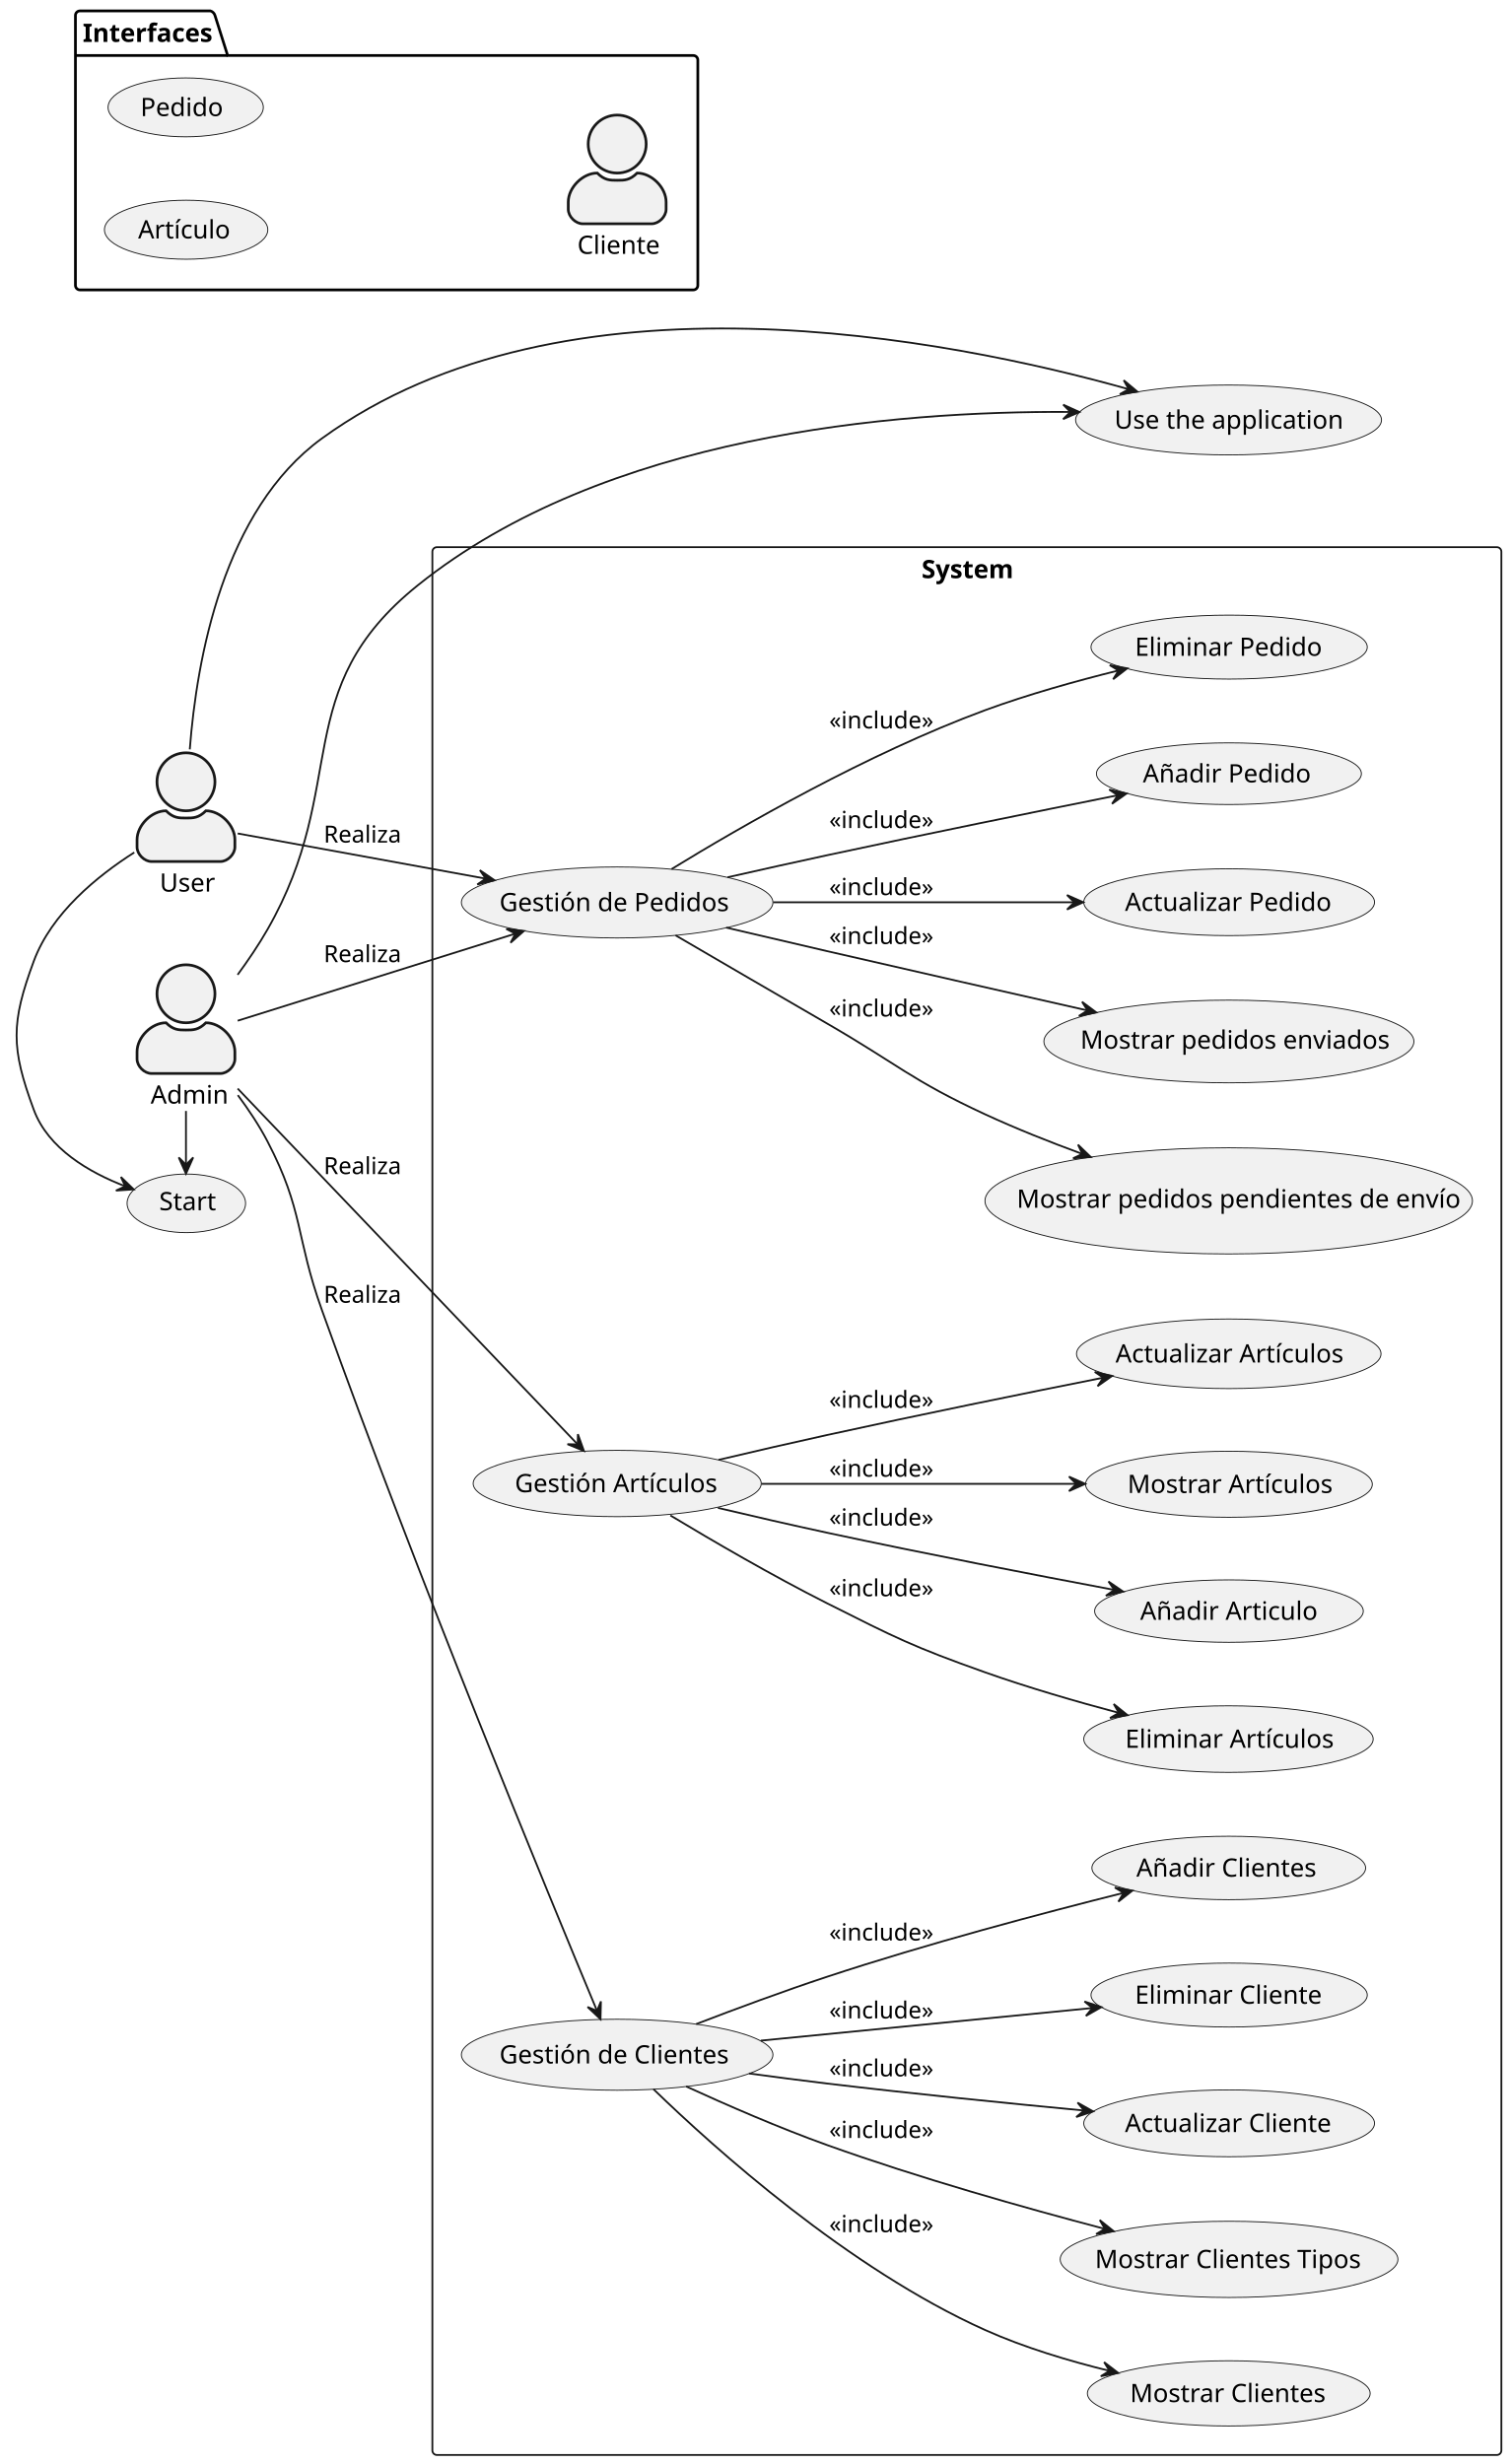
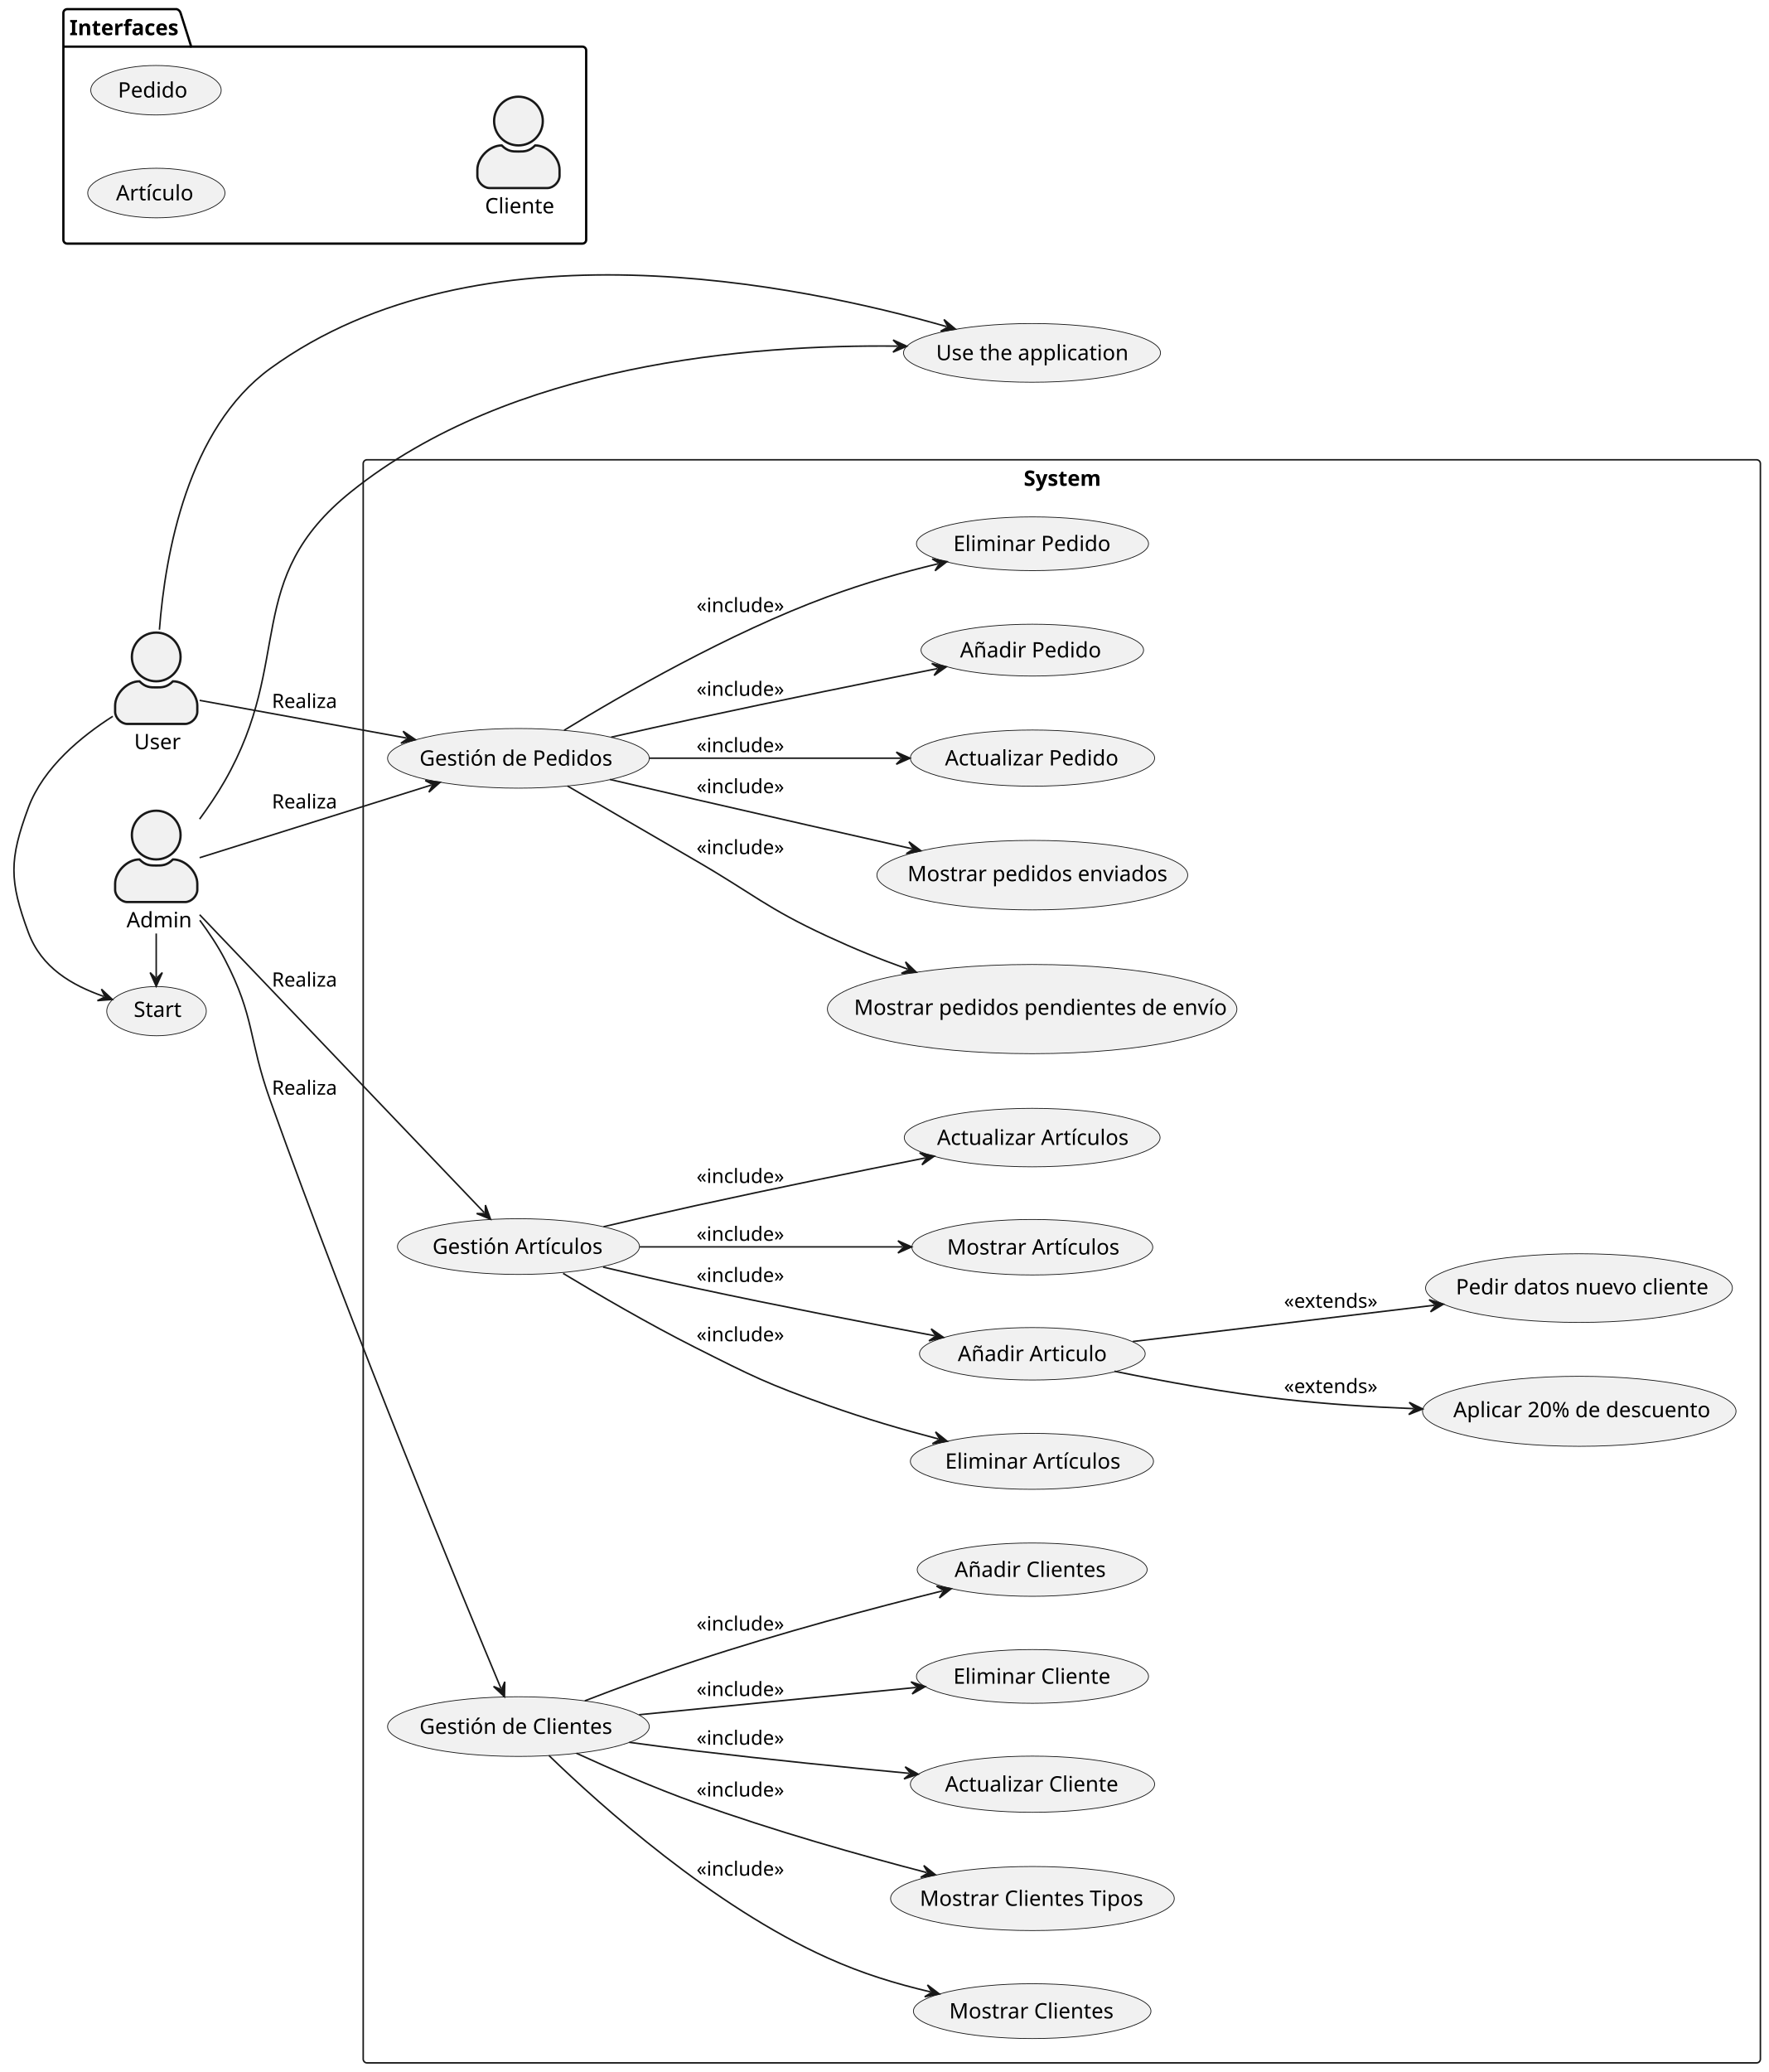
- <svg xmlns="http://www.w3.org/2000/svg" contentStyleType="text/css" height="1088.8px" preserveAspectRatio="none" style="width:667px;height:1088px;background:#FFFFFF;" version="1.1" viewBox="0 0 667 1088" width="667.2px" zoomAndPan="magnify">
+ <svg xmlns="http://www.w3.org/2000/svg" contentStyleType="text/css" height="1361px" preserveAspectRatio="none" style="width:1162px;height:1361px;background:#FFFFFF;" version="1.1" viewBox="0 0 1162 1361" width="1162px" zoomAndPan="magnify">
  <defs />
  <g>
    <g id="cluster_Interfaces">
-       <path d="M35.312,4.811 L92.912,4.811 A3,3 0 0 1 94.912,6.811 L100.512,24.508 L306.112,24.508 A2,2 0 0 1 308.112,26.508 L308.112,126.011 A2,2 0 0 1 306.112,128.011 L35.312,128.011 A2,2 0 0 1 33.312,126.011 L33.312,6.811 A2,2 0 0 1 35.312,4.811 " fill="none" style="stroke:#000000;stroke-width:1.2;" />
-       <line style="stroke:#000000;stroke-width:1.2;" x1="33.312" x2="100.512" y1="24.508" y2="24.508" />
-       <text fill="#000000" font-family="sans-serif" font-size="11.2" font-weight="bold" lengthAdjust="spacing" textLength="56.8" x="36.512" y="18.497">Interfaces</text>
+       <path d="M44.14,6.014 L116.14,6.014 A3.75,3.75 0 0 1 118.64,8.514 L125.64,30.635 L382.64,30.635 A2.5,2.5 0 0 1 385.14,33.135 L385.14,157.514 A2.5,2.5 0 0 1 382.64,160.014 L44.14,160.014 A2.5,2.5 0 0 1 41.64,157.514 L41.64,8.514 A2.5,2.5 0 0 1 44.14,6.014 " fill="none" style="stroke:#000000;stroke-width:1.5;" />
+       <line style="stroke:#000000;stroke-width:1.5;" x1="41.64" x2="125.64" y1="30.635" y2="30.635" />
+       <text fill="#000000" font-family="sans-serif" font-size="14" font-weight="bold" lengthAdjust="spacing" textLength="71" x="45.64" y="23.121">Interfaces</text>
    </g>
    <g id="cluster_System">
-       <rect fill="none" height="842.4" rx="2" ry="2" style="stroke:#181818;stroke-width:0.8;" width="472" x="190.912" y="241.611" />
-       <text fill="#000000" font-family="sans-serif" font-size="11.2" font-weight="bold" lengthAdjust="spacing" textLength="40" x="406.912" y="255.297">System</text>
+       <rect fill="none" height="1053" rx="2.5" ry="2.5" style="stroke:#181818;stroke-width:1.0;" width="918" x="238.64" y="302.014" />
+       <text fill="#000000" font-family="sans-serif" font-size="14" font-weight="bold" lengthAdjust="spacing" textLength="50" x="672.64" y="319.121">System</text>
    </g>
    <g id="elem_Articulo">
-       <ellipse cx="82.178" cy="101.436" fill="#F1F1F1" rx="36.066" ry="13.025" style="stroke:#181818;stroke-width:0.4;" />
-       <text fill="#000000" font-family="sans-serif" font-size="11.2" lengthAdjust="spacing" textLength="37.6" x="60.978" y="105.279">Artículo</text>
+       <ellipse cx="102.722" cy="126.795" fill="#F1F1F1" rx="45.082" ry="16.282" style="stroke:#181818;stroke-width:0.5;" />
+       <text fill="#000000" font-family="sans-serif" font-size="14" lengthAdjust="spacing" textLength="47" x="76.222" y="131.599">Artículo</text>
    </g>
    <g id="elem_Pedido">
-       <ellipse cx="81.989" cy="47.411" fill="#F1F1F1" rx="34.277" ry="13" style="stroke:#181818;stroke-width:0.4;" />
-       <text fill="#000000" font-family="sans-serif" font-size="11.2" lengthAdjust="spacing" textLength="35.2" x="61.989" y="51.254">Pedido</text>
+       <ellipse cx="102.486" cy="59.263" fill="#F1F1F1" rx="42.846" ry="16.25" style="stroke:#181818;stroke-width:0.5;" />
+       <text fill="#000000" font-family="sans-serif" font-size="14" lengthAdjust="spacing" textLength="44" x="77.486" y="64.067">Pedido</text>
    </g>
    <g id="elem_Cliente">
-       <ellipse cx="272.512" cy="63.611" fill="#F1F1F1" rx="12.8" ry="12.8" style="stroke:#181818;stroke-width:1.2;" />
-       <path d="M272.512,79.611 C275.712,79.611 278.112,79.611 281.312,76.411 C287.712,76.411 294.112,82.811 294.112,89.211 L294.112,92.411 C294.112,95.611 290.912,98.811 287.712,98.811 L257.312,98.811 C254.112,98.811 250.912,95.611 250.912,92.411 L250.912,89.211 C250.912,82.811 257.312,76.411 263.712,76.411 C266.912,79.611 269.312,79.611 272.512,79.611 " fill="#F1F1F1" style="stroke:#181818;stroke-width:1.2;" />
-       <text fill="#000000" font-family="sans-serif" font-size="11.2" lengthAdjust="spacing" textLength="35.2" x="254.912" y="112.097">Cliente</text>
+       <ellipse cx="340.64" cy="79.514" fill="#F1F1F1" rx="16" ry="16" style="stroke:#181818;stroke-width:1.5;" />
+       <path d="M340.64,99.514 C344.64,99.514 347.64,99.514 351.64,95.514 C359.64,95.514 367.64,103.514 367.64,111.514 L367.64,115.514 C367.64,119.514 363.64,123.514 359.64,123.514 L321.64,123.514 C317.64,123.514 313.64,119.514 313.64,115.514 L313.64,111.514 C313.64,103.514 321.64,95.514 329.64,95.514 C333.64,99.514 336.64,99.514 340.64,99.514 " fill="#F1F1F1" style="stroke:#181818;stroke-width:1.5;" />
+       <text fill="#000000" font-family="sans-serif" font-size="14" lengthAdjust="spacing" textLength="44" x="318.64" y="140.121">Cliente</text>
    </g>
    <g id="elem_GestionArticulos">
-       <ellipse cx="272.518" cy="655.052" fill="#F1F1F1" rx="63.606" ry="14.641" style="stroke:#181818;stroke-width:0.4;" />
-       <text fill="#000000" font-family="sans-serif" font-size="11.2" lengthAdjust="spacing" textLength="85.6" x="227.318" y="658.895">Gestión Artículos</text>
+       <ellipse cx="340.648" cy="818.815" fill="#F1F1F1" rx="79.508" ry="18.302" style="stroke:#181818;stroke-width:0.5;" />
+       <text fill="#000000" font-family="sans-serif" font-size="14" lengthAdjust="spacing" textLength="107" x="284.148" y="823.619">Gestión Artículos</text>
    </g>
    <g id="elem_AnadirArticulo">
-       <ellipse cx="542.631" cy="711.395" fill="#F1F1F1" rx="59.319" ry="13.784" style="stroke:#181818;stroke-width:0.4;" />
-       <text fill="#000000" font-family="sans-serif" font-size="11.2" lengthAdjust="spacing" textLength="73.6" x="503.431" y="715.238">Añadir Articulo</text>
+       <ellipse cx="678.289" cy="889.244" fill="#F1F1F1" rx="74.149" ry="17.23" style="stroke:#181818;stroke-width:0.5;" />
+       <text fill="#000000" font-family="sans-serif" font-size="14" lengthAdjust="spacing" textLength="92" x="629.289" y="894.047">Añadir Articulo</text>
    </g>
    <g id="elem_MostrarArticulos">
-       <ellipse cx="542.624" cy="655.393" fill="#F1F1F1" rx="63.312" ry="14.582" style="stroke:#181818;stroke-width:0.4;" />
-       <text fill="#000000" font-family="sans-serif" font-size="11.2" lengthAdjust="spacing" textLength="84.8" x="497.824" y="659.236">Mostrar Artículos</text>
+       <ellipse cx="678.279" cy="819.242" fill="#F1F1F1" rx="79.139" ry="18.228" style="stroke:#181818;stroke-width:0.5;" />
+       <text fill="#000000" font-family="sans-serif" font-size="14" lengthAdjust="spacing" textLength="106" x="622.279" y="824.045">Mostrar Artículos</text>
    </g>
    <g id="elem_ActualizarArticulos">
-       <ellipse cx="542.544" cy="597.777" fill="#F1F1F1" rx="67.232" ry="15.366" style="stroke:#181818;stroke-width:0.4;" />
-       <text fill="#000000" font-family="sans-serif" font-size="11.2" lengthAdjust="spacing" textLength="95.2" x="492.544" y="601.62">Actualizar Artículos</text>
+       <ellipse cx="678.18" cy="747.222" fill="#F1F1F1" rx="84.04" ry="19.208" style="stroke:#181818;stroke-width:0.5;" />
+       <text fill="#000000" font-family="sans-serif" font-size="14" lengthAdjust="spacing" textLength="119" x="615.68" y="752.025">Actualizar Artículos</text>
    </g>
    <g id="elem_EliminarArticulos">
-       <ellipse cx="542.414" cy="767.911" fill="#F1F1F1" rx="63.902" ry="14.7" style="stroke:#181818;stroke-width:0.4;" />
-       <text fill="#000000" font-family="sans-serif" font-size="11.2" lengthAdjust="spacing" textLength="86.4" x="496.814" y="771.754">Eliminar Artículos</text>
+       <ellipse cx="678.018" cy="959.889" fill="#F1F1F1" rx="79.878" ry="18.376" style="stroke:#181818;stroke-width:0.5;" />
+       <text fill="#000000" font-family="sans-serif" font-size="14" lengthAdjust="spacing" textLength="108" x="621.018" y="964.693">Eliminar Artículos</text>
+     </g>
+     <g id="elem_Aplicar 20% de descuento">
+       <ellipse cx="1037.639" cy="927.013" fill="#F1F1F1" rx="102.999" ry="23" style="stroke:#181818;stroke-width:0.5;" />
+       <text fill="#000000" font-family="sans-serif" font-size="14" lengthAdjust="spacing" textLength="165" x="954.884" y="930.907">Aplicar 20% de descuento</text>
+     </g>
+     <g id="elem_Pedir datos nuevo cliente">
+       <ellipse cx="1037.448" cy="846.075" fill="#F1F1F1" rx="100.808" ry="22.562" style="stroke:#181818;stroke-width:0.5;" />
+       <text fill="#000000" font-family="sans-serif" font-size="14" lengthAdjust="spacing" textLength="160" x="956.579" y="850.194">Pedir datos nuevo cliente</text>
    </g>
    <g id="elem_GestionClientes">
-       <ellipse cx="272.499" cy="907.288" fill="#F1F1F1" rx="68.787" ry="15.677" style="stroke:#181818;stroke-width:0.4;" />
-       <text fill="#000000" font-family="sans-serif" font-size="11.2" lengthAdjust="spacing" textLength="99.2" x="220.499" y="911.131">Gestión de Clientes</text>
+       <ellipse cx="340.623" cy="1134.11" fill="#F1F1F1" rx="85.983" ry="19.597" style="stroke:#181818;stroke-width:0.5;" />
+       <text fill="#000000" font-family="sans-serif" font-size="14" lengthAdjust="spacing" textLength="124" x="275.623" y="1138.914">Gestión de Clientes</text>
    </g>
    <g id="elem_AnadirClientes">
-       <ellipse cx="542.545" cy="824.817" fill="#F1F1F1" rx="60.433" ry="14.007" style="stroke:#181818;stroke-width:0.4;" />
-       <text fill="#000000" font-family="sans-serif" font-size="11.2" lengthAdjust="spacing" textLength="76.8" x="501.745" y="828.66">Añadir Clientes</text>
+       <ellipse cx="678.181" cy="1031.022" fill="#F1F1F1" rx="75.541" ry="17.508" style="stroke:#181818;stroke-width:0.5;" />
+       <text fill="#000000" font-family="sans-serif" font-size="14" lengthAdjust="spacing" textLength="96" x="627.181" y="1035.826">Añadir Clientes</text>
    </g>
    <g id="elem_MostrarClientes">
-       <ellipse cx="542.546" cy="1056.818" fill="#F1F1F1" rx="62.434" ry="14.407" style="stroke:#181818;stroke-width:0.4;" />
-       <text fill="#000000" font-family="sans-serif" font-size="11.2" lengthAdjust="spacing" textLength="82.4" x="498.946" y="1060.661">Mostrar Clientes</text>
+       <ellipse cx="678.183" cy="1321.022" fill="#F1F1F1" rx="78.043" ry="18.009" style="stroke:#181818;stroke-width:0.5;" />
+       <text fill="#000000" font-family="sans-serif" font-size="14" lengthAdjust="spacing" textLength="103" x="623.683" y="1325.826">Mostrar Clientes</text>
    </g>
    <g id="elem_MostrarClientesTipo">
-       <ellipse cx="542.677" cy="997.644" fill="#F1F1F1" rx="74.565" ry="16.833" style="stroke:#181818;stroke-width:0.4;" />
-       <text fill="#000000" font-family="sans-serif" font-size="11.2" lengthAdjust="spacing" textLength="113.6" x="483.477" y="1001.487">Mostrar Clientes Tipos</text>
+       <ellipse cx="678.346" cy="1247.055" fill="#F1F1F1" rx="93.207" ry="21.041" style="stroke:#181818;stroke-width:0.5;" />
+       <text fill="#000000" font-family="sans-serif" font-size="14" lengthAdjust="spacing" textLength="142" x="604.346" y="1251.859">Mostrar Clientes Tipos</text>
    </g>
    <g id="elem_ActualizarCliente">
-       <ellipse cx="542.712" cy="937.571" fill="#F1F1F1" rx="64.2" ry="14.76" style="stroke:#181818;stroke-width:0.4;" />
-       <text fill="#000000" font-family="sans-serif" font-size="11.2" lengthAdjust="spacing" textLength="87.2" x="496.712" y="941.414">Actualizar Cliente</text>
+       <ellipse cx="678.389" cy="1171.964" fill="#F1F1F1" rx="80.249" ry="18.45" style="stroke:#181818;stroke-width:0.5;" />
+       <text fill="#000000" font-family="sans-serif" font-size="14" lengthAdjust="spacing" textLength="109" x="620.889" y="1176.767">Actualizar Cliente</text>
    </g>
    <g id="elem_EliminarCliente">
-       <ellipse cx="542.71" cy="880.931" fill="#F1F1F1" rx="60.998" ry="14.12" style="stroke:#181818;stroke-width:0.4;" />
-       <text fill="#000000" font-family="sans-serif" font-size="11.2" lengthAdjust="spacing" textLength="78.4" x="501.11" y="884.774">Eliminar Cliente</text>
+       <ellipse cx="678.388" cy="1101.163" fill="#F1F1F1" rx="76.248" ry="17.649" style="stroke:#181818;stroke-width:0.5;" />
+       <text fill="#000000" font-family="sans-serif" font-size="14" lengthAdjust="spacing" textLength="98" x="626.388" y="1105.967">Eliminar Cliente</text>
    </g>
    <g id="elem_GestionPedidos">
-       <ellipse cx="272.499" cy="398.488" fill="#F1F1F1" rx="68.787" ry="15.677" style="stroke:#181818;stroke-width:0.4;" />
-       <text fill="#000000" font-family="sans-serif" font-size="11.2" lengthAdjust="spacing" textLength="99.2" x="220.499" y="402.331">Gestión de Pedidos</text>
+       <ellipse cx="340.623" cy="498.11" fill="#F1F1F1" rx="85.983" ry="19.597" style="stroke:#181818;stroke-width:0.5;" />
+       <text fill="#000000" font-family="sans-serif" font-size="14" lengthAdjust="spacing" textLength="124" x="275.623" y="502.914">Gestión de Pedidos</text>
    </g>
    <g id="elem_AnadirPedido">
-       <ellipse cx="542.612" cy="341.631" fill="#F1F1F1" rx="58.5" ry="13.62" style="stroke:#181818;stroke-width:0.4;" />
-       <text fill="#000000" font-family="sans-serif" font-size="11.2" lengthAdjust="spacing" textLength="71.2" x="504.612" y="345.474">Añadir Pedido</text>
+       <ellipse cx="678.265" cy="427.039" fill="#F1F1F1" rx="73.125" ry="17.025" style="stroke:#181818;stroke-width:0.5;" />
+       <text fill="#000000" font-family="sans-serif" font-size="14" lengthAdjust="spacing" textLength="89" x="630.765" y="431.842">Añadir Pedido</text>
    </g>
    <g id="elem_EliminarPedido">
-       <ellipse cx="542.71" cy="285.731" fill="#F1F1F1" rx="60.998" ry="14.12" style="stroke:#181818;stroke-width:0.4;" />
-       <text fill="#000000" font-family="sans-serif" font-size="11.2" lengthAdjust="spacing" textLength="78.4" x="501.11" y="289.574">Eliminar Pedido</text>
+       <ellipse cx="678.388" cy="357.163" fill="#F1F1F1" rx="76.248" ry="17.649" style="stroke:#181818;stroke-width:0.5;" />
+       <text fill="#000000" font-family="sans-serif" font-size="14" lengthAdjust="spacing" textLength="98" x="626.388" y="361.967">Eliminar Pedido</text>
    </g>
    <g id="elem_MostrarPedidosPend">
-       <ellipse cx="542.524" cy="530.253" fill="#F1F1F1" rx="107.612" ry="23.442" style="stroke:#181818;stroke-width:0.4;" />
-       <text fill="#000000" font-family="sans-serif" font-size="11.2" lengthAdjust="spacing" textLength="187.2" x="448.924" y="533.291">Mostrar pedidos pendientes de envío</text>
+       <ellipse cx="678.155" cy="662.817" fill="#F1F1F1" rx="134.515" ry="29.303" style="stroke:#181818;stroke-width:0.5;" />
+       <text fill="#000000" font-family="sans-serif" font-size="14" lengthAdjust="spacing" textLength="234" x="561.155" y="666.614">Mostrar pedidos pendientes de envío</text>
    </g>
    <g id="elem_MostrarPedidosEnviados">
-       <ellipse cx="542.607" cy="459.87" fill="#F1F1F1" rx="81.695" ry="18.259" style="stroke:#181818;stroke-width:0.4;" />
-       <text fill="#000000" font-family="sans-serif" font-size="11.2" lengthAdjust="spacing" textLength="130.4" x="477.009" y="463.057">Mostrar pedidos enviados</text>
+       <ellipse cx="678.259" cy="574.837" fill="#F1F1F1" rx="102.119" ry="22.824" style="stroke:#181818;stroke-width:0.5;" />
+       <text fill="#000000" font-family="sans-serif" font-size="14" lengthAdjust="spacing" textLength="163" x="596.261" y="578.821">Mostrar pedidos enviados</text>
    </g>
    <g id="elem_ActualizarPedido">
-       <ellipse cx="542.712" cy="398.371" fill="#F1F1F1" rx="64.2" ry="14.76" style="stroke:#181818;stroke-width:0.4;" />
-       <text fill="#000000" font-family="sans-serif" font-size="11.2" lengthAdjust="spacing" textLength="87.2" x="496.712" y="402.214">Actualizar Pedido</text>
+       <ellipse cx="678.389" cy="497.964" fill="#F1F1F1" rx="80.249" ry="18.45" style="stroke:#181818;stroke-width:0.5;" />
+       <text fill="#000000" font-family="sans-serif" font-size="14" lengthAdjust="spacing" textLength="109" x="620.889" y="502.767">Actualizar Pedido</text>
    </g>
    <g id="elem_Use">
-       <ellipse cx="542.453" cy="185.439" fill="#F1F1F1" rx="67.541" ry="15.428" style="stroke:#181818;stroke-width:0.4;" />
-       <text fill="#000000" font-family="sans-serif" font-size="11.2" lengthAdjust="spacing" textLength="96" x="492.053" y="189.282">Use the application</text>
+       <ellipse cx="678.066" cy="231.799" fill="#F1F1F1" rx="84.426" ry="19.285" style="stroke:#181818;stroke-width:0.5;" />
+       <text fill="#000000" font-family="sans-serif" font-size="14" lengthAdjust="spacing" textLength="120" x="615.066" y="236.603">Use the application</text>
    </g>
    <g id="elem_User">
-       <ellipse cx="82.112" cy="345.211" fill="#F1F1F1" rx="12.8" ry="12.8" style="stroke:#181818;stroke-width:1.2;" />
-       <path d="M82.112,361.211 C85.312,361.211 87.712,361.211 90.912,358.011 C97.312,358.011 103.712,364.411 103.712,370.811 L103.712,374.011 C103.712,377.211 100.512,380.411 97.312,380.411 L66.912,380.411 C63.712,380.411 60.512,377.211 60.512,374.011 L60.512,370.811 C60.512,364.411 66.912,358.011 73.312,358.011 C76.512,361.211 78.912,361.211 82.112,361.211 " fill="#F1F1F1" style="stroke:#181818;stroke-width:1.2;" />
-       <text fill="#000000" font-family="sans-serif" font-size="11.2" lengthAdjust="spacing" textLength="23.2" x="70.512" y="393.697">User</text>
+       <ellipse cx="102.64" cy="431.514" fill="#F1F1F1" rx="16" ry="16" style="stroke:#181818;stroke-width:1.5;" />
+       <path d="M102.64,451.514 C106.64,451.514 109.64,451.514 113.64,447.514 C121.64,447.514 129.64,455.514 129.64,463.514 L129.64,467.514 C129.64,471.514 125.64,475.514 121.64,475.514 L83.64,475.514 C79.64,475.514 75.64,471.514 75.64,467.514 L75.64,463.514 C75.64,455.514 83.64,447.514 91.64,447.514 C95.64,451.514 98.64,451.514 102.64,451.514 " fill="#F1F1F1" style="stroke:#181818;stroke-width:1.5;" />
+       <text fill="#000000" font-family="sans-serif" font-size="14" lengthAdjust="spacing" textLength="29" x="88.14" y="492.121">User</text>
    </g>
    <g id="elem_Start">
-       <ellipse cx="82.271" cy="531.345" fill="#F1F1F1" rx="26.159" ry="12.934" style="stroke:#181818;stroke-width:0.4;" />
-       <text fill="#000000" font-family="sans-serif" font-size="11.2" lengthAdjust="spacing" textLength="24" x="70.271" y="534.382">Start</text>
+       <ellipse cx="102.838" cy="664.181" fill="#F1F1F1" rx="32.699" ry="16.167" style="stroke:#181818;stroke-width:0.5;" />
+       <text fill="#000000" font-family="sans-serif" font-size="14" lengthAdjust="spacing" textLength="30" x="87.838" y="667.978">Start</text>
    </g>
    <g id="elem_Admin">
-       <ellipse cx="82.112" cy="438.811" fill="#F1F1F1" rx="12.8" ry="12.8" style="stroke:#181818;stroke-width:1.2;" />
-       <path d="M82.112,454.811 C85.312,454.811 87.712,454.811 90.912,451.611 C97.312,451.611 103.712,458.011 103.712,464.411 L103.712,467.611 C103.712,470.811 100.512,474.011 97.312,474.011 L66.912,474.011 C63.712,474.011 60.512,470.811 60.512,467.611 L60.512,464.411 C60.512,458.011 66.912,451.611 73.312,451.611 C76.512,454.811 78.912,454.811 82.112,454.811 " fill="#F1F1F1" style="stroke:#181818;stroke-width:1.2;" />
-       <text fill="#000000" font-family="sans-serif" font-size="11.2" lengthAdjust="spacing" textLength="31.2" x="66.512" y="487.297">Admin</text>
+       <ellipse cx="102.64" cy="548.514" fill="#F1F1F1" rx="16" ry="16" style="stroke:#181818;stroke-width:1.5;" />
+       <path d="M102.64,568.514 C106.64,568.514 109.64,568.514 113.64,564.514 C121.64,564.514 129.64,572.514 129.64,580.514 L129.64,584.514 C129.64,588.514 125.64,592.514 121.64,592.514 L83.64,592.514 C79.64,592.514 75.64,588.514 75.64,584.514 L75.64,580.514 C75.64,572.514 83.64,564.514 91.64,564.514 C95.64,568.514 98.64,568.514 102.64,568.514 " fill="#F1F1F1" style="stroke:#181818;stroke-width:1.5;" />
+       <text fill="#000000" font-family="sans-serif" font-size="14" lengthAdjust="spacing" textLength="39" x="83.14" y="609.121">Admin</text>
    </g>
    <g id="link_User_Start">
-       <path d="M59.28,376.411 C43.032,386.763 22.752,403.227 14.912,424.411 C4.8,451.755 4.8,462.667 14.912,490.011 C21.288,507.243 39.456,517.731 55.296,523.811 " fill="none" id="User-to-Start" style="stroke:#181818;stroke-width:0.8;" />
-       <polygon fill="#181818" points="59.048,525.187,53.386,519.708,55.291,523.813,51.187,525.718,59.048,525.187" style="stroke:#181818;stroke-width:0.8;" />
+       <path d="M74.1,470.514 C53.79,483.454 28.44,504.034 18.64,530.514 C6,564.694 6,578.334 18.64,612.514 C27.25,635.774 47.387,647.231 68.147,654.501 " fill="none" id="User-to-Start" style="stroke:#181818;stroke-width:1.0;" />
+       <polygon fill="#181818" points="73.81,656.484,66.638,649.734,69.091,654.831,63.994,657.284,73.81,656.484" style="stroke:#181818;stroke-width:1.0;" />
    </g>
    <g id="link_User_Use">
-       <path d="M83.8,330.891 C86.856,290.923 98.656,225.179 142.112,193.611 C249.36,115.707 419.048,149.611 498.28,171.843 " fill="none" id="User-to-Use" style="stroke:#181818;stroke-width:0.8;" />
-       <polygon fill="#181818" points="502.216,172.955,496.168,167.905,498.369,171.859,494.415,174.06,502.216,172.955" style="stroke:#181818;stroke-width:0.8;" />
+       <path d="M104.75,413.614 C108.57,363.654 123.32,281.474 177.64,242.014 C313.96,142.994 525.232,186.832 622.002,214.542 " fill="none" id="User-to-Use" style="stroke:#181818;stroke-width:1.0;" />
+       <polygon fill="#181818" points="627.77,216.194,620.219,209.871,622.963,214.817,618.017,217.562,627.77,216.194" style="stroke:#181818;stroke-width:1.0;" />
    </g>
    <g id="link_Admin_Start">
-       <path d="M82.112,490.547 C82.112,498.419 82.112,506.291 82.112,514.155 " fill="none" id="Admin-to-Start" style="stroke:#181818;stroke-width:0.8;" />
-       <polygon fill="#181818" points="82.112,518.275,85.312,511.075,82.112,514.275,78.912,511.075,82.112,518.275" style="stroke:#181818;stroke-width:0.8;" />
+       <path d="M102.64,613.184 C102.64,624.734 102.64,630.294 102.64,641.844 " fill="none" id="Admin-to-Start" style="stroke:#181818;stroke-width:1.0;" />
+       <polygon fill="#181818" points="102.64,647.844,106.64,638.844,102.64,642.844,98.64,638.844,102.64,647.844" style="stroke:#181818;stroke-width:1.0;" />
    </g>
    <g id="link_Admin_Use">
-       <path d="M104.92,430.419 C109.584,424.051 114.256,417.155 118.112,410.411 C154.76,346.443 127.024,304.563 184.512,258.411 C267.064,192.147 394.224,181.395 472.464,181.899 " fill="none" id="Admin-to-Use" style="stroke:#181818;stroke-width:0.8;" />
-       <polygon fill="#181818" points="476.616,181.939,469.444,178.677,472.616,181.905,469.389,185.077,476.616,181.939" style="stroke:#181818;stroke-width:0.8;" />
+       <path d="M131.15,538.024 C136.98,530.064 142.82,521.444 147.64,513.014 C193.45,433.054 158.78,380.704 230.64,323.014 C335.67,238.704 492.48,226.213 589.77,227.353 " fill="none" id="Admin-to-Use" style="stroke:#181818;stroke-width:1.0;" />
+       <polygon fill="#181818" points="595.77,227.424,586.817,223.319,590.77,227.365,586.724,231.318,595.77,227.424" style="stroke:#181818;stroke-width:1.0;" />
    </g>
    <g id="link_Admin_GestionArticulos">
-       <path d="M104.944,480.667 C143.168,520.667 220.952,602.083 255.056,637.779 " fill="none" id="Admin-to-GestionArticulos" style="stroke:#181818;stroke-width:0.8;" />
-       <polygon fill="#181818" points="257.832,640.675,255.168,633.26,255.067,637.784,250.543,637.684,257.832,640.675" style="stroke:#181818;stroke-width:0.8;" />
-       <text fill="#000000" font-family="sans-serif" font-size="10.4" lengthAdjust="spacing" textLength="34.4" x="142.912" y="518.434">Realiza</text>
+       <path d="M131.18,600.834 C180.3,652.244 277.555,754.026 318.145,796.506 " fill="none" id="Admin-to-GestionArticulos" style="stroke:#181818;stroke-width:1.0;" />
+       <polygon fill="#181818" points="322.29,800.844,318.964,791.573,318.836,797.229,313.18,797.1,322.29,800.844" style="stroke:#181818;stroke-width:1.0;" />
+       <text fill="#000000" font-family="sans-serif" font-size="13" lengthAdjust="spacing" textLength="43" x="178.64" y="648.042">Realiza</text>
    </g>
    <g id="link_Admin_GestionClientes">
-       <path d="M105.016,483.571 C109.776,489.979 114.472,497.019 118.112,504.011 C134.176,534.819 130.408,545.699 142.112,578.411 C184.64,697.203 242.472,837.315 263.576,887.835 " fill="none" id="Admin-to-GestionClientes" style="stroke:#181818;stroke-width:0.8;" />
-       <polygon fill="#181818" points="265.152,891.603,265.328,883.726,263.61,887.912,259.423,886.194,265.152,891.603" style="stroke:#181818;stroke-width:0.8;" />
-       <text fill="#000000" font-family="sans-serif" font-size="10.4" lengthAdjust="spacing" textLength="34.4" x="142.912" y="575.234">Realiza</text>
+       <path d="M131.27,604.464 C137.22,612.474 143.09,621.274 147.64,630.014 C167.72,668.524 163.01,682.124 177.64,723.014 C232.18,875.374 304.554,1050.249 329.124,1108.969 " fill="none" id="Admin-to-GestionClientes" style="stroke:#181818;stroke-width:1.0;" />
+       <polygon fill="#181818" points="331.44,1114.504,331.656,1104.657,329.51,1109.891,324.276,1107.745,331.44,1114.504" style="stroke:#181818;stroke-width:1.0;" />
+       <text fill="#000000" font-family="sans-serif" font-size="13" lengthAdjust="spacing" textLength="43" x="178.64" y="719.042">Realiza</text>
    </g>
    <g id="link_Admin_GestionPedidos">
-       <path d="M104.944,450.707 C134.848,441.323 188.968,424.355 227.448,412.291 " fill="none" id="Admin-to-GestionPedidos" style="stroke:#181818;stroke-width:0.8;" />
-       <polygon fill="#181818" points="231.352,411.067,223.524,410.173,227.536,412.267,225.443,416.279,231.352,411.067" style="stroke:#181818;stroke-width:0.8;" />
-       <text fill="#000000" font-family="sans-serif" font-size="10.4" lengthAdjust="spacing" textLength="34.4" x="142.912" y="424.834">Realiza</text>
+       <path d="M131.18,563.384 C169.84,551.254 235.175,530.769 283.465,515.629 " fill="none" id="Admin-to-GestionPedidos" style="stroke:#181818;stroke-width:1.0;" />
+       <polygon fill="#181818" points="289.19,513.834,279.406,512.709,284.419,515.33,281.799,520.343,289.19,513.834" style="stroke:#181818;stroke-width:1.0;" />
+       <text fill="#000000" font-family="sans-serif" font-size="13" lengthAdjust="spacing" textLength="43" x="178.64" y="531.042">Realiza</text>
    </g>
    <g id="link_User_GestionPedidos">
-       <path d="M104.944,368.027 C131.592,372.883 177.488,381.243 214.392,387.963 " fill="none" id="User-to-GestionPedidos" style="stroke:#181818;stroke-width:0.8;" />
-       <polygon fill="#181818" points="218.392,388.691,211.886,384.246,214.457,387.97,210.733,390.542,218.392,388.691" style="stroke:#181818;stroke-width:0.8;" />
-       <text fill="#000000" font-family="sans-serif" font-size="10.4" lengthAdjust="spacing" textLength="34.4" x="142.912" y="372.034">Realiza</text>
+       <path d="M131.18,460.034 C165.71,466.324 220.167,476.249 267.087,484.789 " fill="none" id="User-to-GestionPedidos" style="stroke:#181818;stroke-width:1.0;" />
+       <polygon fill="#181818" points="272.99,485.864,264.852,480.317,268.071,484.968,263.419,488.187,272.99,485.864" style="stroke:#181818;stroke-width:1.0;" />
+       <text fill="#000000" font-family="sans-serif" font-size="13" lengthAdjust="spacing" textLength="43" x="178.64" y="465.042">Realiza</text>
    </g>
    <g id="link_GestionArticulos_AnadirArticulo">
-       <path d="M316.992,665.827 C332.256,669.435 349.512,673.419 365.312,676.811 C407.904,685.963 456.512,695.363 491.896,702.019 " fill="none" id="GestionArticulos-to-AnadirArticulo" style="stroke:#181818;stroke-width:0.8;" />
-       <polygon fill="#181818" points="495.928,702.779,489.435,698.316,491.995,702.047,488.264,704.608,495.928,702.779" style="stroke:#181818;stroke-width:0.8;" />
-       <text fill="#000000" font-family="sans-serif" font-size="10.4" lengthAdjust="spacing" textLength="44" x="366.112" y="673.634">«include»</text>
+       <path d="M396.24,832.284 C415.32,836.794 436.89,841.774 456.64,846.014 C511.94,857.894 569.433,869.008 614.013,877.368 " fill="none" id="GestionArticulos-to-AnadirArticulo" style="stroke:#181818;stroke-width:1.0;" />
+       <polygon fill="#181818" points="619.91,878.474,611.802,872.883,614.996,877.552,610.327,880.746,619.91,878.474" style="stroke:#181818;stroke-width:1.0;" />
+       <text fill="#000000" font-family="sans-serif" font-size="13" lengthAdjust="spacing" textLength="55" x="457.64" y="842.042">«include»</text>
+     </g>
+     <g id="link_AnadirArticulo_Aplicar 20% de descuento">
+       <path d="M732.25,900.704 C764.1,907.234 805.5,914.864 842.64,919.014 C872.46,922.344 898.995,924.1 928.755,925.26 " fill="none" id="AnadirArticulo-to-Aplicar 20% de descuento" style="stroke:#181818;stroke-width:1.0;" />
+       <polygon fill="#181818" points="934.75,925.494,925.913,921.146,929.754,925.299,925.601,929.14,934.75,925.494" style="stroke:#181818;stroke-width:1.0;" />
+       <text fill="#000000" font-family="sans-serif" font-size="13" lengthAdjust="spacing" textLength="60" x="843.64" y="915.042">«extends»</text>
+     </g>
+     <g id="link_AnadirArticulo_Pedir datos nuevo cliente">
+       <path d="M744.3,881.174 C801.5,874.294 879.233,864.95 942.423,857.35 " fill="none" id="AnadirArticulo-to-Pedir datos nuevo cliente" style="stroke:#181818;stroke-width:1.0;" />
+       <polygon fill="#181818" points="948.38,856.634,938.967,853.737,943.416,857.231,939.922,861.68,948.38,856.634" style="stroke:#181818;stroke-width:1.0;" />
+       <text fill="#000000" font-family="sans-serif" font-size="13" lengthAdjust="spacing" textLength="60" x="843.64" y="859.042">«extends»</text>
    </g>
    <g id="link_GestionArticulos_MostrarArticulos">
-       <path d="M336.24,655.211 C377.968,655.211 432.648,655.211 475.112,655.211 " fill="none" id="GestionArticulos-to-MostrarArticulos" style="stroke:#181818;stroke-width:0.8;" />
-       <polygon fill="#181818" points="479.184,655.211,471.984,652.011,475.184,655.211,471.984,658.411,479.184,655.211" style="stroke:#181818;stroke-width:0.8;" />
-       <text fill="#000000" font-family="sans-serif" font-size="10.4" lengthAdjust="spacing" textLength="44" x="366.112" y="652.034">«include»</text>
+       <path d="M420.3,819.014 C474.15,819.014 539.24,819.014 592.98,819.014 " fill="none" id="GestionArticulos-to-MostrarArticulos" style="stroke:#181818;stroke-width:1.0;" />
+       <polygon fill="#181818" points="598.98,819.014,589.98,815.014,593.98,819.014,589.98,823.014,598.98,819.014" style="stroke:#181818;stroke-width:1.0;" />
+       <text fill="#000000" font-family="sans-serif" font-size="13" lengthAdjust="spacing" textLength="55" x="457.64" y="815.042">«include»</text>
    </g>
    <g id="link_GestionArticulos_ActualizarArticulos">
-       <path d="M317.24,644.619 C332.448,641.027 349.608,637.059 365.312,633.611 C406.032,624.675 452.192,615.283 487.088,608.331 " fill="none" id="GestionArticulos-to-ActualizarArticulos" style="stroke:#181818;stroke-width:0.8;" />
-       <polygon fill="#181818" points="491.064,607.539,483.379,605.8,487.14,608.317,484.624,612.078,491.064,607.539" style="stroke:#181818;stroke-width:0.8;" />
-       <text fill="#000000" font-family="sans-serif" font-size="10.4" lengthAdjust="spacing" textLength="44" x="366.112" y="621.634">«include»</text>
+       <path d="M396.55,805.774 C415.56,801.284 437.01,796.324 456.64,792.014 C509.5,780.414 563.815,769.363 607.945,760.593 " fill="none" id="GestionArticulos-to-ActualizarArticulos" style="stroke:#181818;stroke-width:1.0;" />
+       <polygon fill="#181818" points="613.83,759.424,604.223,757.255,608.926,760.398,605.782,765.101,613.83,759.424" style="stroke:#181818;stroke-width:1.0;" />
+       <text fill="#000000" font-family="sans-serif" font-size="13" lengthAdjust="spacing" textLength="55" x="457.64" y="777.042">«include»</text>
    </g>
    <g id="link_GestionArticulos_EliminarArticulos">
-       <path d="M296,669.155 C314.392,680.235 341.136,695.835 365.312,708.011 C395.464,723.187 403.104,727.123 434.912,738.411 C453.96,745.171 475.352,751.363 493.96,756.323 " fill="none" id="GestionArticulos-to-EliminarArticulos" style="stroke:#181818;stroke-width:0.8;" />
-       <polygon fill="#181818" points="497.888,757.363,491.754,752.418,494.023,756.334,490.107,758.603,497.888,757.363" style="stroke:#181818;stroke-width:0.8;" />
-       <text fill="#000000" font-family="sans-serif" font-size="10.4" lengthAdjust="spacing" textLength="44" x="366.112" y="704.834">«include»</text>
+       <path d="M370,836.444 C392.99,850.294 426.42,869.794 456.64,885.014 C494.33,903.984 503.88,908.904 543.64,923.014 C569.14,932.064 592.207,938.779 616.557,945.178 " fill="none" id="GestionArticulos-to-EliminarArticulos" style="stroke:#181818;stroke-width:1.0;" />
+       <polygon fill="#181818" points="622.36,946.704,614.672,940.547,617.524,945.433,612.639,948.284,622.36,946.704" style="stroke:#181818;stroke-width:1.0;" />
+       <text fill="#000000" font-family="sans-serif" font-size="13" lengthAdjust="spacing" textLength="55" x="457.64" y="881.042">«include»</text>
    </g>
    <g id="link_GestionClientes_AnadirClientes">
-       <path d="M307.384,893.747 C324.632,887.115 345.968,879.195 365.312,872.811 C409.136,858.347 460.08,844.827 495.928,835.851 " fill="none" id="GestionClientes-to-AnadirClientes" style="stroke:#181818;stroke-width:0.8;" />
-       <polygon fill="#181818" points="500,834.827,492.238,833.474,496.12,835.8,493.795,839.682,500,834.827" style="stroke:#181818;stroke-width:0.8;" />
-       <text fill="#000000" font-family="sans-serif" font-size="10.4" lengthAdjust="spacing" textLength="44" x="366.112" y="856.834">«include»</text>
+       <path d="M384.23,1117.184 C405.79,1108.894 432.46,1098.994 456.64,1091.014 C513.53,1072.234 574.198,1056.183 619.178,1044.983 " fill="none" id="GestionClientes-to-AnadirClientes" style="stroke:#181818;stroke-width:1.0;" />
+       <polygon fill="#181818" points="625,1043.534,615.3,1041.827,620.148,1044.742,617.233,1049.59,625,1043.534" style="stroke:#181818;stroke-width:1.0;" />
+       <text fill="#000000" font-family="sans-serif" font-size="13" lengthAdjust="spacing" textLength="55" x="457.64" y="1071.042">«include»</text>
    </g>
    <g id="link_GestionClientes_MostrarClientes">
-       <path d="M288.504,922.459 C315.464,948.579 374.544,1001.691 434.912,1028.811 C452.144,1036.555 471.936,1042.483 489.76,1046.851 " fill="none" id="GestionClientes-to-MostrarClientes" style="stroke:#181818;stroke-width:0.8;" />
-       <polygon fill="#181818" points="493.776,1047.811,487.514,1043.03,489.885,1046.884,486.03,1049.255,493.776,1047.811" style="stroke:#181818;stroke-width:0.8;" />
-       <text fill="#000000" font-family="sans-serif" font-size="10.4" lengthAdjust="spacing" textLength="44" x="366.112" y="985.634">«include»</text>
+       <path d="M360.63,1153.074 C394.33,1185.724 468.18,1252.114 543.64,1286.014 C566.81,1296.424 587.84,1302.837 611.38,1308.387 " fill="none" id="GestionClientes-to-MostrarClientes" style="stroke:#181818;stroke-width:1.0;" />
+       <polygon fill="#181818" points="617.22,1309.764,609.378,1303.805,612.353,1308.616,607.542,1311.592,617.22,1309.764" style="stroke:#181818;stroke-width:1.0;" />
+       <text fill="#000000" font-family="sans-serif" font-size="13" lengthAdjust="spacing" textLength="55" x="457.64" y="1232.042">«include»</text>
    </g>
    <g id="link_GestionClientes_MostrarClientesTipo">
-       <path d="M302.952,921.283 C320.792,929.451 344.08,939.603 365.312,947.211 C405.728,961.699 452.496,974.907 487.72,984.163 " fill="none" id="GestionClientes-to-MostrarClientesTipo" style="stroke:#181818;stroke-width:0.8;" />
-       <polygon fill="#181818" points="491.736,985.211,485.585,980.288,487.867,984.195,483.959,986.478,491.736,985.211" style="stroke:#181818;stroke-width:0.8;" />
-       <text fill="#000000" font-family="sans-serif" font-size="10.4" lengthAdjust="spacing" textLength="44" x="366.112" y="944.034">«include»</text>
+       <path d="M378.69,1151.604 C400.99,1161.814 430.1,1174.504 456.64,1184.014 C509.11,1202.824 564.334,1218.39 608.864,1230 " fill="none" id="GestionClientes-to-MostrarClientesTipo" style="stroke:#181818;stroke-width:1.0;" />
+       <polygon fill="#181818" points="614.67,1231.514,606.97,1225.372,609.832,1230.252,604.952,1233.114,614.67,1231.514" style="stroke:#181818;stroke-width:1.0;" />
+       <text fill="#000000" font-family="sans-serif" font-size="13" lengthAdjust="spacing" textLength="55" x="457.64" y="1180.042">«include»</text>
    </g>
    <g id="link_GestionClientes_ActualizarCliente">
-       <path d="M330.688,915.547 C342.152,917.107 354.104,918.675 365.312,920.011 C402.832,924.491 444.928,928.723 478.592,931.915 " fill="none" id="GestionClientes-to-ActualizarCliente" style="stroke:#181818;stroke-width:0.8;" />
-       <polygon fill="#181818" points="482.648,932.299,475.781,928.435,478.666,931.922,475.179,934.807,482.648,932.299" style="stroke:#181818;stroke-width:0.8;" />
-       <text fill="#000000" font-family="sans-serif" font-size="10.4" lengthAdjust="spacing" textLength="44" x="366.112" y="916.834">«include»</text>
+       <path d="M413.36,1144.434 C427.69,1146.384 442.63,1148.344 456.64,1150.014 C505.44,1155.844 554.476,1160.771 597.337,1164.811 " fill="none" id="GestionClientes-to-ActualizarCliente" style="stroke:#181818;stroke-width:1.0;" />
+       <polygon fill="#181818" points="603.31,1165.374,594.725,1160.547,598.332,1164.904,593.974,1168.511,603.31,1165.374" style="stroke:#181818;stroke-width:1.0;" />
+       <text fill="#000000" font-family="sans-serif" font-size="13" lengthAdjust="spacing" textLength="55" x="457.64" y="1146.042">«include»</text>
    </g>
    <g id="link_GestionClientes_EliminarCliente">
-       <path d="M335.904,901.051 C380.024,896.715 438.744,890.939 482.168,886.667 " fill="none" id="GestionClientes-to-EliminarCliente" style="stroke:#181818;stroke-width:0.8;" />
-       <polygon fill="#181818" points="486.32,886.259,478.843,883.774,482.339,886.648,479.465,890.144,486.32,886.259" style="stroke:#181818;stroke-width:0.8;" />
-       <text fill="#000000" font-family="sans-serif" font-size="10.4" lengthAdjust="spacing" textLength="44" x="366.112" y="891.234">«include»</text>
+       <path d="M419.88,1126.314 C476.81,1120.724 547.209,1113.791 601.929,1108.411 " fill="none" id="GestionClientes-to-EliminarCliente" style="stroke:#181818;stroke-width:1.0;" />
+       <polygon fill="#181818" points="607.9,1107.824,598.552,1104.724,602.924,1108.313,599.335,1112.685,607.9,1107.824" style="stroke:#181818;stroke-width:1.0;" />
+       <text fill="#000000" font-family="sans-serif" font-size="13" lengthAdjust="spacing" textLength="55" x="457.64" y="1114.042">«include»</text>
    </g>
    <g id="link_GestionPedidos_AnadirPedido">
-       <path d="M321.256,387.371 C335.432,384.163 350.984,380.691 365.312,377.611 C408.568,368.307 457.92,358.291 493.4,351.187 " fill="none" id="GestionPedidos-to-AnadirPedido" style="stroke:#181818;stroke-width:0.8;" />
-       <polygon fill="#181818" points="497.44,350.379,489.751,348.657,493.518,351.166,491.01,354.932,497.44,350.379" style="stroke:#181818;stroke-width:0.8;" />
-       <text fill="#000000" font-family="sans-serif" font-size="10.4" lengthAdjust="spacing" textLength="44" x="366.112" y="365.634">«include»</text>
+       <path d="M401.57,484.214 C419.29,480.204 438.73,475.864 456.64,472.014 C512.79,459.934 571.276,448.069 615.916,439.149 " fill="none" id="GestionPedidos-to-AnadirPedido" style="stroke:#181818;stroke-width:1.0;" />
+       <polygon fill="#181818" points="621.8,437.974,612.191,435.815,616.897,438.953,613.758,443.66,621.8,437.974" style="stroke:#181818;stroke-width:1.0;" />
+       <text fill="#000000" font-family="sans-serif" font-size="13" lengthAdjust="spacing" textLength="55" x="457.64" y="457.042">«include»</text>
    </g>
    <g id="link_GestionPedidos_MostrarPedidosPend">
-       <path d="M298.28,413.011 C316.776,423.811 342.592,438.867 365.312,452.011 C396.192,469.883 402.536,477.027 434.912,492.011 C448.48,498.291 463.384,504.219 477.648,509.451 " fill="none" id="GestionPedidos-to-MostrarPedidosPend" style="stroke:#181818;stroke-width:0.8;" />
-       <polygon fill="#181818" points="481.648,510.915,475.98,505.442,477.89,509.544,473.787,511.454,481.648,510.915" style="stroke:#181818;stroke-width:0.8;" />
-       <text fill="#000000" font-family="sans-serif" font-size="10.4" lengthAdjust="spacing" textLength="44" x="366.112" y="448.834">«include»</text>
+       <path d="M372.85,516.264 C395.97,529.764 428.24,548.584 456.64,565.014 C495.24,587.354 503.17,596.284 543.64,615.014 C562.2,623.594 577.107,629.624 596.417,636.604 " fill="none" id="GestionPedidos-to-MostrarPedidosPend" style="stroke:#181818;stroke-width:1.0;" />
+       <polygon fill="#181818" points="602.06,638.644,594.956,631.822,597.358,636.944,592.236,639.346,602.06,638.644" style="stroke:#181818;stroke-width:1.0;" />
+       <text fill="#000000" font-family="sans-serif" font-size="13" lengthAdjust="spacing" textLength="55" x="457.64" y="561.042">«include»</text>
    </g>
    <g id="link_GestionPedidos_MostrarPedidosEnviados">
-       <path d="M320.576,409.579 C334.936,412.955 350.768,416.651 365.312,420.011 C403.392,428.795 446.136,438.491 480.008,446.139 " fill="none" id="GestionPedidos-to-MostrarPedidosEnviados" style="stroke:#181818;stroke-width:0.8;" />
-       <polygon fill="#181818" points="484.088,447.059,477.767,442.356,480.186,446.18,476.361,448.599,484.088,447.059" style="stroke:#181818;stroke-width:0.8;" />
-       <text fill="#000000" font-family="sans-serif" font-size="10.4" lengthAdjust="spacing" textLength="44" x="366.112" y="416.834">«include»</text>
+       <path d="M400.72,511.974 C418.67,516.194 438.46,520.814 456.64,525.014 C506.17,536.444 556.167,547.783 599.257,557.503 " fill="none" id="GestionPedidos-to-MostrarPedidosEnviados" style="stroke:#181818;stroke-width:1.0;" />
+       <polygon fill="#181818" points="605.11,558.824,597.211,552.941,600.233,557.723,595.45,560.745,605.11,558.824" style="stroke:#181818;stroke-width:1.0;" />
+       <text fill="#000000" font-family="sans-serif" font-size="13" lengthAdjust="spacing" textLength="55" x="457.64" y="521.042">«include»</text>
    </g>
    <g id="link_GestionPedidos_ActualizarPedido">
-       <path d="M341.392,398.411 C382.08,398.411 433.584,398.411 474.176,398.411 " fill="none" id="GestionPedidos-to-ActualizarPedido" style="stroke:#181818;stroke-width:0.8;" />
-       <polygon fill="#181818" points="478.32,398.411,471.12,395.211,474.32,398.411,471.12,401.611,478.32,398.411" style="stroke:#181818;stroke-width:0.8;" />
-       <text fill="#000000" font-family="sans-serif" font-size="10.4" lengthAdjust="spacing" textLength="44" x="366.112" y="395.234">«include»</text>
+       <path d="M426.74,498.014 C479.35,498.014 540.42,498.014 591.9,498.014 " fill="none" id="GestionPedidos-to-ActualizarPedido" style="stroke:#181818;stroke-width:1.0;" />
+       <polygon fill="#181818" points="597.9,498.014,588.9,494.014,592.9,498.014,588.9,502.014,597.9,498.014" style="stroke:#181818;stroke-width:1.0;" />
+       <text fill="#000000" font-family="sans-serif" font-size="13" lengthAdjust="spacing" textLength="55" x="457.64" y="494.042">«include»</text>
    </g>
    <g id="link_GestionPedidos_EliminarPedido">
-       <path d="M296.512,383.747 C327.12,364.995 383.184,332.675 434.912,313.611 C453.808,306.651 475.168,300.691 493.8,296.075 " fill="none" id="GestionPedidos-to-EliminarPedido" style="stroke:#181818;stroke-width:0.8;" />
-       <polygon fill="#181818" points="497.736,295.115,489.983,293.714,493.85,296.064,491.5,299.931,497.736,295.115" style="stroke:#181818;stroke-width:0.8;" />
-       <text fill="#000000" font-family="sans-serif" font-size="10.4" lengthAdjust="spacing" textLength="44" x="366.112" y="321.634">«include»</text>
+       <path d="M370.64,479.684 C408.9,456.244 478.98,415.844 543.64,392.014 C568.94,382.694 591.949,376.217 616.339,370.307 " fill="none" id="GestionPedidos-to-EliminarPedido" style="stroke:#181818;stroke-width:1.0;" />
+       <polygon fill="#181818" points="622.17,368.894,612.481,367.126,617.311,370.071,614.365,374.901,622.17,368.894" style="stroke:#181818;stroke-width:1.0;" />
+       <text fill="#000000" font-family="sans-serif" font-size="13" lengthAdjust="spacing" textLength="55" x="457.64" y="402.042">«include»</text>
    </g>
  </g>
</svg>
